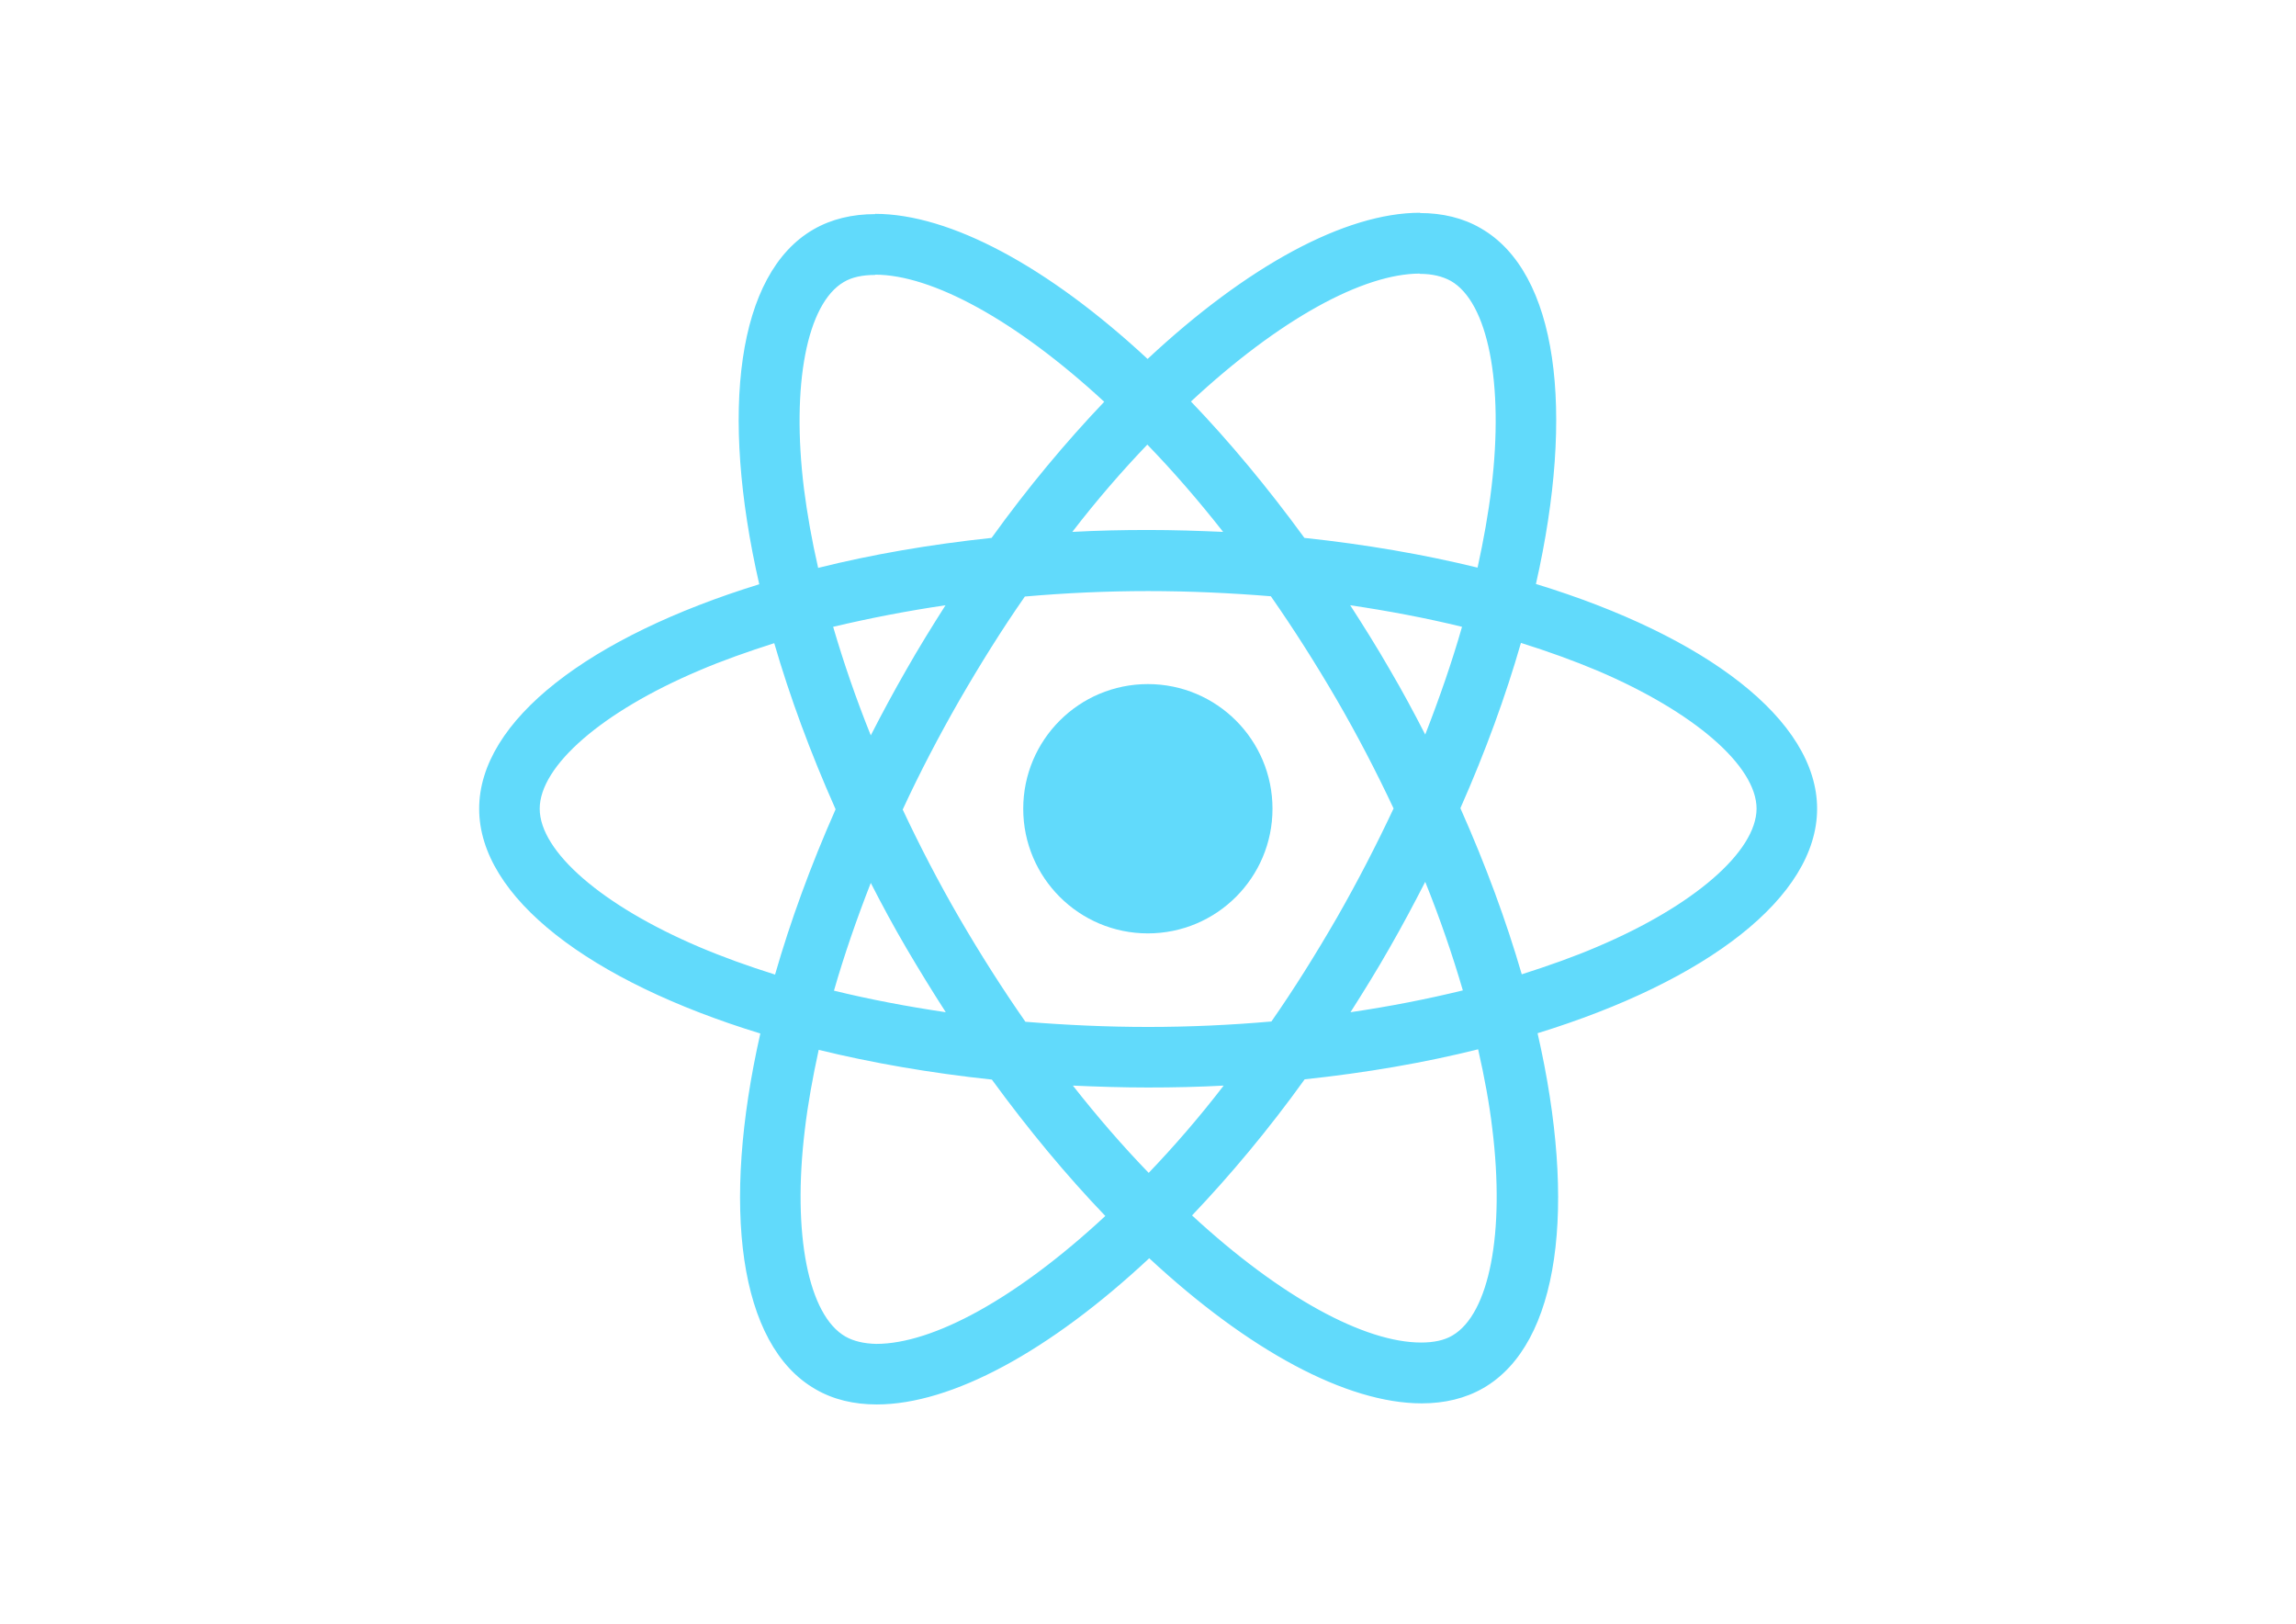
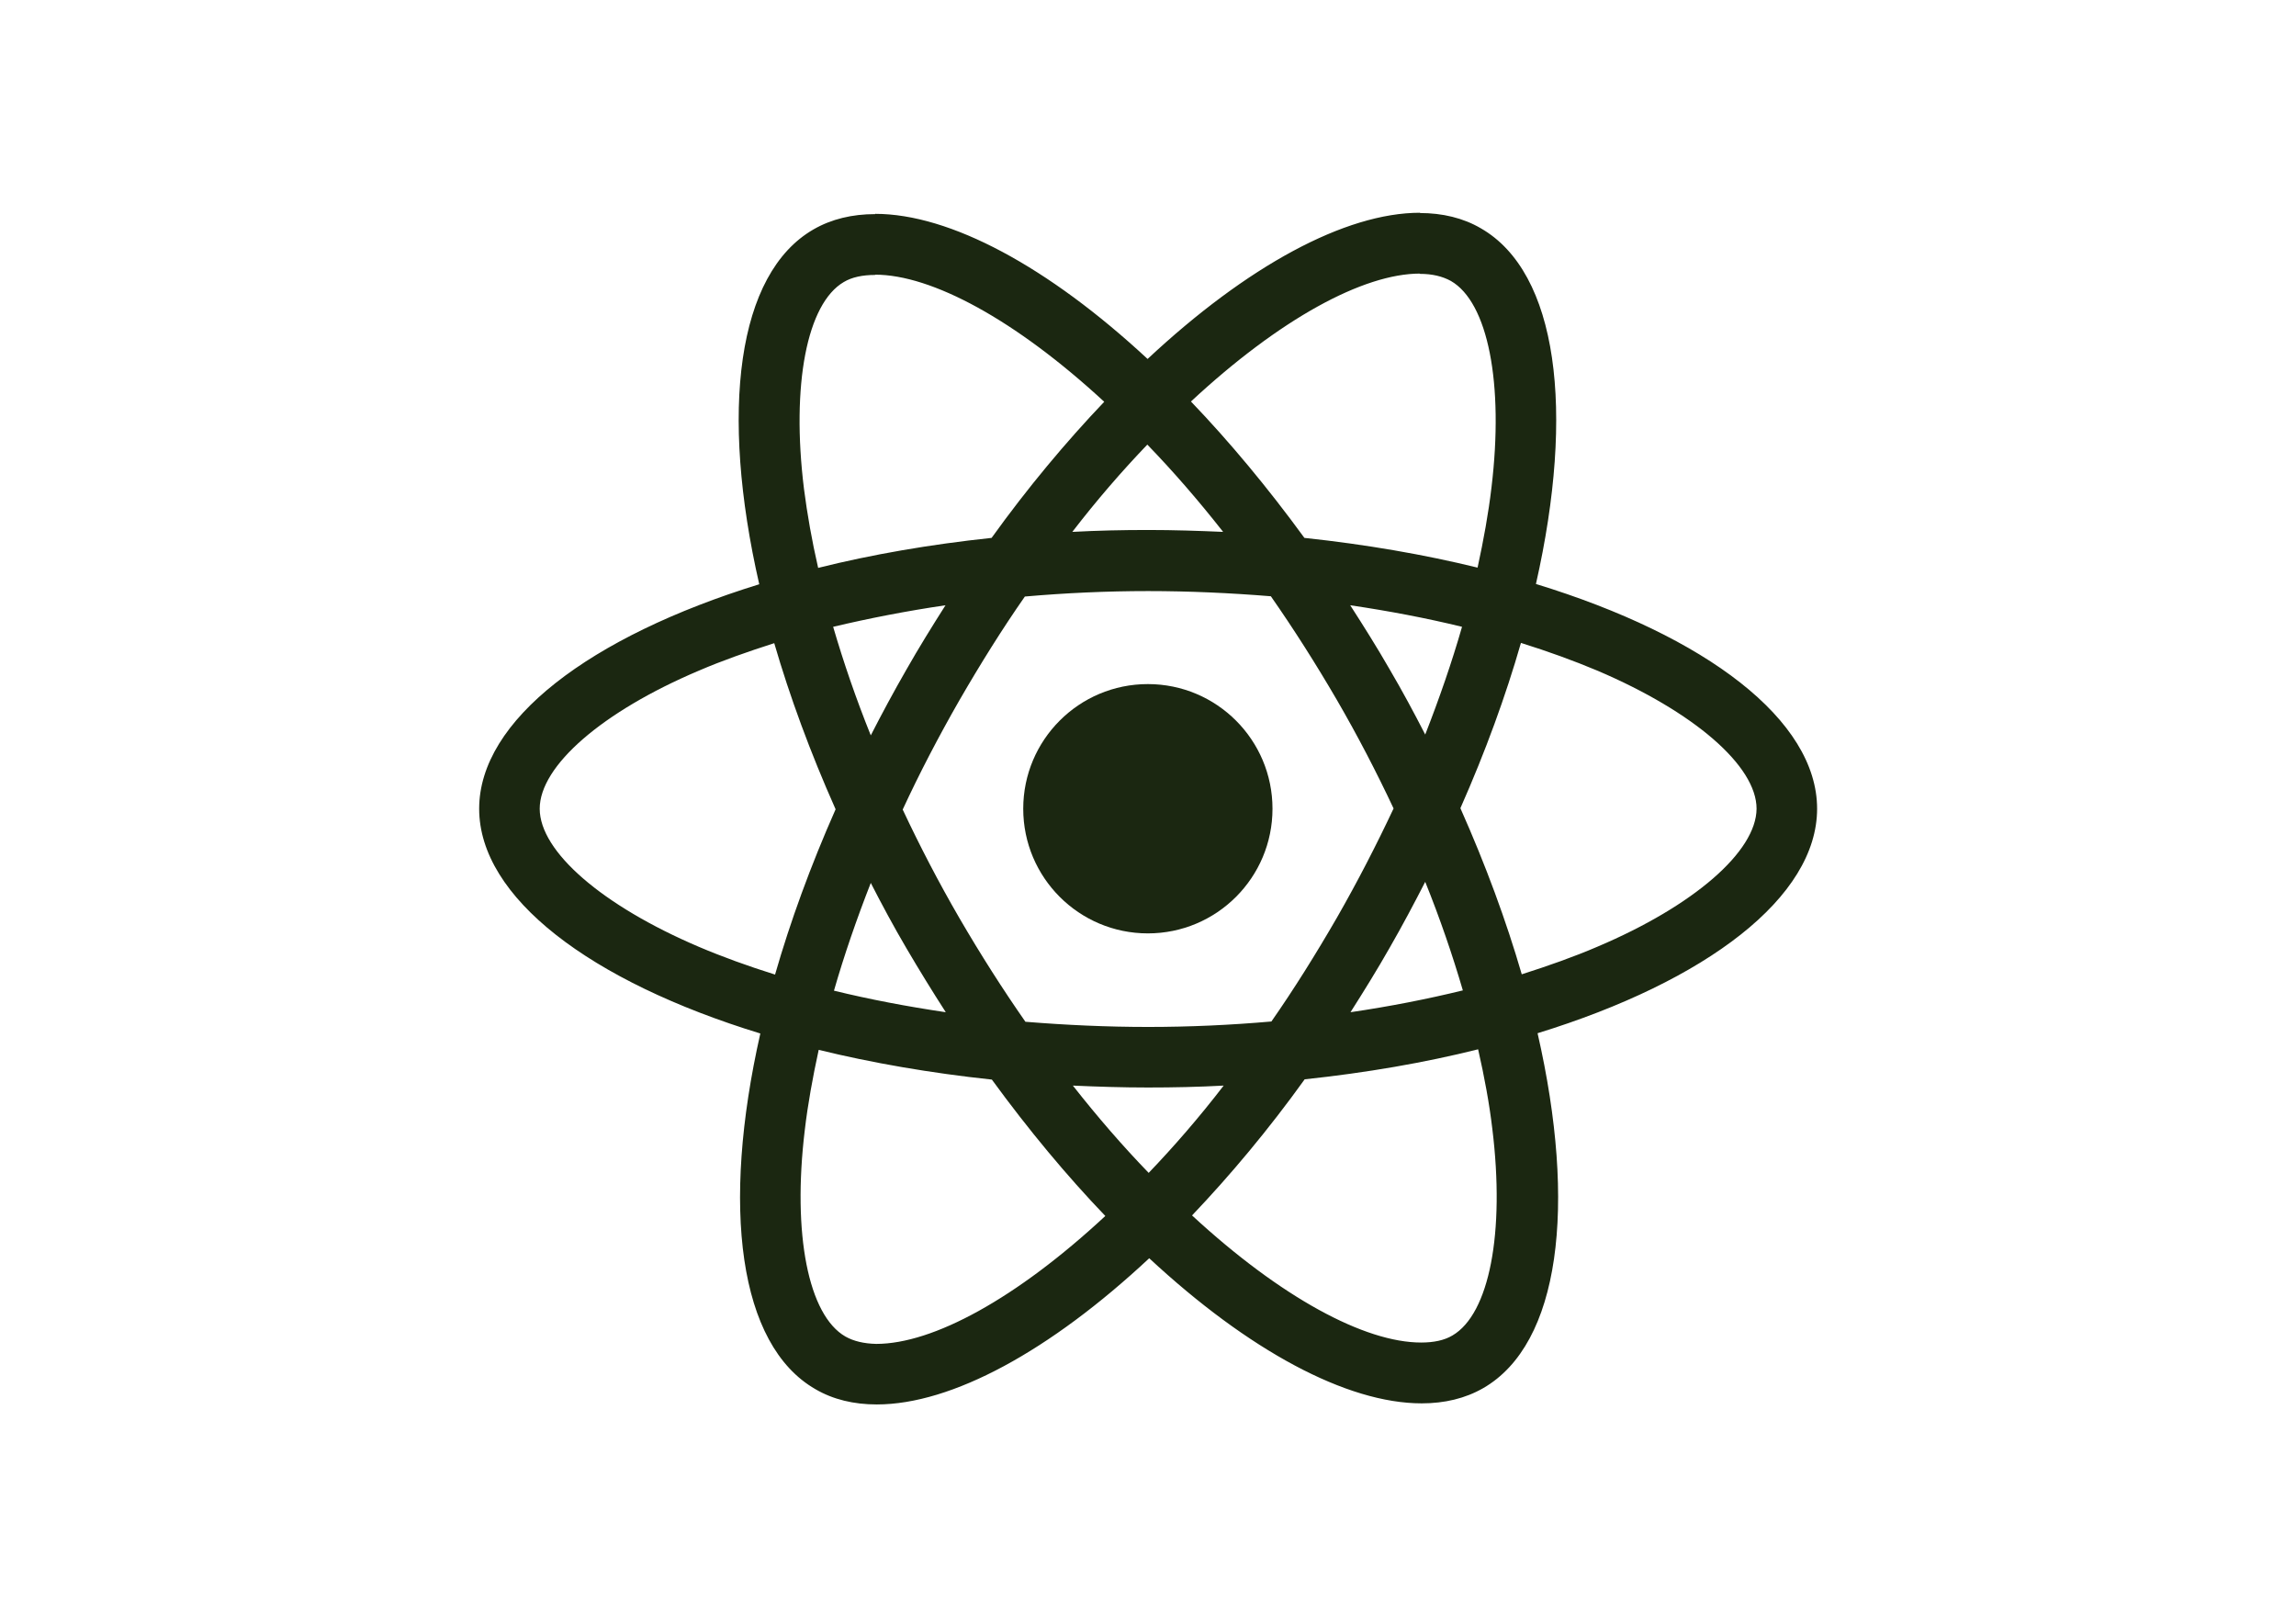
<svg xmlns="http://www.w3.org/2000/svg" viewBox="0 0 841.9 595.3">
-   <g fill="#61DAFB">
+   <g fill="#1B2711">
    <path d="M666.3 296.5c0-32.5-40.7-63.3-103.1-82.4 14.4-63.6 8-114.2-20.2-130.4-6.5-3.8-14.1-5.6-22.4-5.6v22.3c4.6 0 8.3.9 11.4 2.6 13.6 7.8 19.5 37.5 14.9 75.7-1.1 9.4-2.9 19.3-5.1 29.4-19.6-4.8-41-8.5-63.5-10.9-13.5-18.5-27.5-35.3-41.6-50 32.6-30.3 63.2-46.9 84-46.9V78c-27.5 0-63.5 19.6-99.9 53.6-36.4-33.8-72.4-53.2-99.9-53.2v22.3c20.7 0 51.4 16.5 84 46.6-14 14.7-28 31.4-41.3 49.9-22.6 2.4-44 6.1-63.6 11-2.3-10-4-19.7-5.2-29-4.7-38.2 1.1-67.9 14.6-75.8 3-1.8 6.9-2.6 11.5-2.6V78.5c-8.4 0-16 1.8-22.6 5.6-28.1 16.2-34.4 66.7-19.9 130.1-62.2 19.2-102.7 49.9-102.7 82.3 0 32.5 40.7 63.3 103.1 82.4-14.4 63.6-8 114.2 20.2 130.4 6.5 3.8 14.1 5.6 22.5 5.6 27.5 0 63.5-19.6 99.9-53.6 36.4 33.8 72.4 53.2 99.9 53.2 8.4 0 16-1.8 22.6-5.6 28.1-16.2 34.4-66.7 19.9-130.1 62-19.1 102.5-49.9 102.5-82.3zm-130.2-66.7c-3.7 12.9-8.3 26.2-13.5 39.5-4.1-8-8.4-16-13.1-24-4.6-8-9.5-15.8-14.4-23.4 14.2 2.1 27.9 4.7 41 7.9zm-45.8 106.5c-7.8 13.5-15.8 26.3-24.1 38.2-14.9 1.3-30 2-45.2 2-15.1 0-30.2-.7-45-1.9-8.3-11.9-16.4-24.6-24.2-38-7.6-13.1-14.5-26.4-20.8-39.8 6.2-13.4 13.2-26.8 20.7-39.9 7.8-13.5 15.8-26.3 24.1-38.2 14.9-1.3 30-2 45.2-2 15.1 0 30.2.7 45 1.9 8.3 11.9 16.4 24.6 24.2 38 7.6 13.1 14.5 26.4 20.8 39.8-6.3 13.4-13.2 26.8-20.7 39.9zm32.3-13c5.4 13.4 10 26.8 13.8 39.8-13.1 3.2-26.9 5.9-41.2 8 4.9-7.7 9.8-15.6 14.4-23.7 4.6-8 8.9-16.1 13-24.1zM421.2 430c-9.3-9.6-18.6-20.3-27.8-32 9 .4 18.2.7 27.5.7 9.4 0 18.7-.2 27.8-.7-9 11.7-18.3 22.4-27.5 32zm-74.4-58.9c-14.2-2.1-27.9-4.7-41-7.9 3.7-12.9 8.3-26.2 13.5-39.5 4.1 8 8.4 16 13.1 24 4.7 8 9.5 15.8 14.4 23.4zM420.7 163c9.3 9.6 18.6 20.3 27.8 32-9-.4-18.2-.7-27.5-.7-9.4 0-18.7.2-27.8.7 9-11.7 18.3-22.4 27.5-32zm-74 58.9c-4.9 7.7-9.8 15.6-14.4 23.7-4.6 8-8.9 16-13 24-5.4-13.4-10-26.8-13.8-39.8 13.1-3.1 26.9-5.8 41.2-7.9zm-90.5 125.2c-35.4-15.1-58.3-34.9-58.3-50.6 0-15.7 22.9-35.6 58.3-50.6 8.6-3.7 18-7 27.7-10.1 5.7 19.6 13.2 40 22.5 60.9-9.2 20.8-16.6 41.1-22.2 60.6-9.9-3.1-19.3-6.5-28-10.2zM310 490c-13.6-7.8-19.5-37.5-14.9-75.7 1.1-9.4 2.9-19.3 5.1-29.4 19.6 4.8 41 8.5 63.5 10.9 13.5 18.5 27.5 35.3 41.6 50-32.6 30.3-63.2 46.9-84 46.9-4.5-.1-8.3-1-11.3-2.7zm237.2-76.2c4.7 38.2-1.1 67.9-14.6 75.8-3 1.8-6.9 2.6-11.5 2.6-20.7 0-51.4-16.5-84-46.6 14-14.7 28-31.4 41.3-49.9 22.6-2.4 44-6.1 63.6-11 2.3 10.1 4.1 19.8 5.2 29.1zm38.5-66.7c-8.6 3.7-18 7-27.7 10.1-5.7-19.6-13.2-40-22.5-60.9 9.2-20.8 16.6-41.1 22.2-60.6 9.9 3.1 19.3 6.5 28.1 10.2 35.4 15.1 58.3 34.9 58.3 50.6-.1 15.7-23 35.6-58.4 50.6zM320.8 78.4z" />
    <circle cx="420.9" cy="296.5" r="45.7" />
    <path d="M520.5 78.1z" />
  </g>
</svg>
